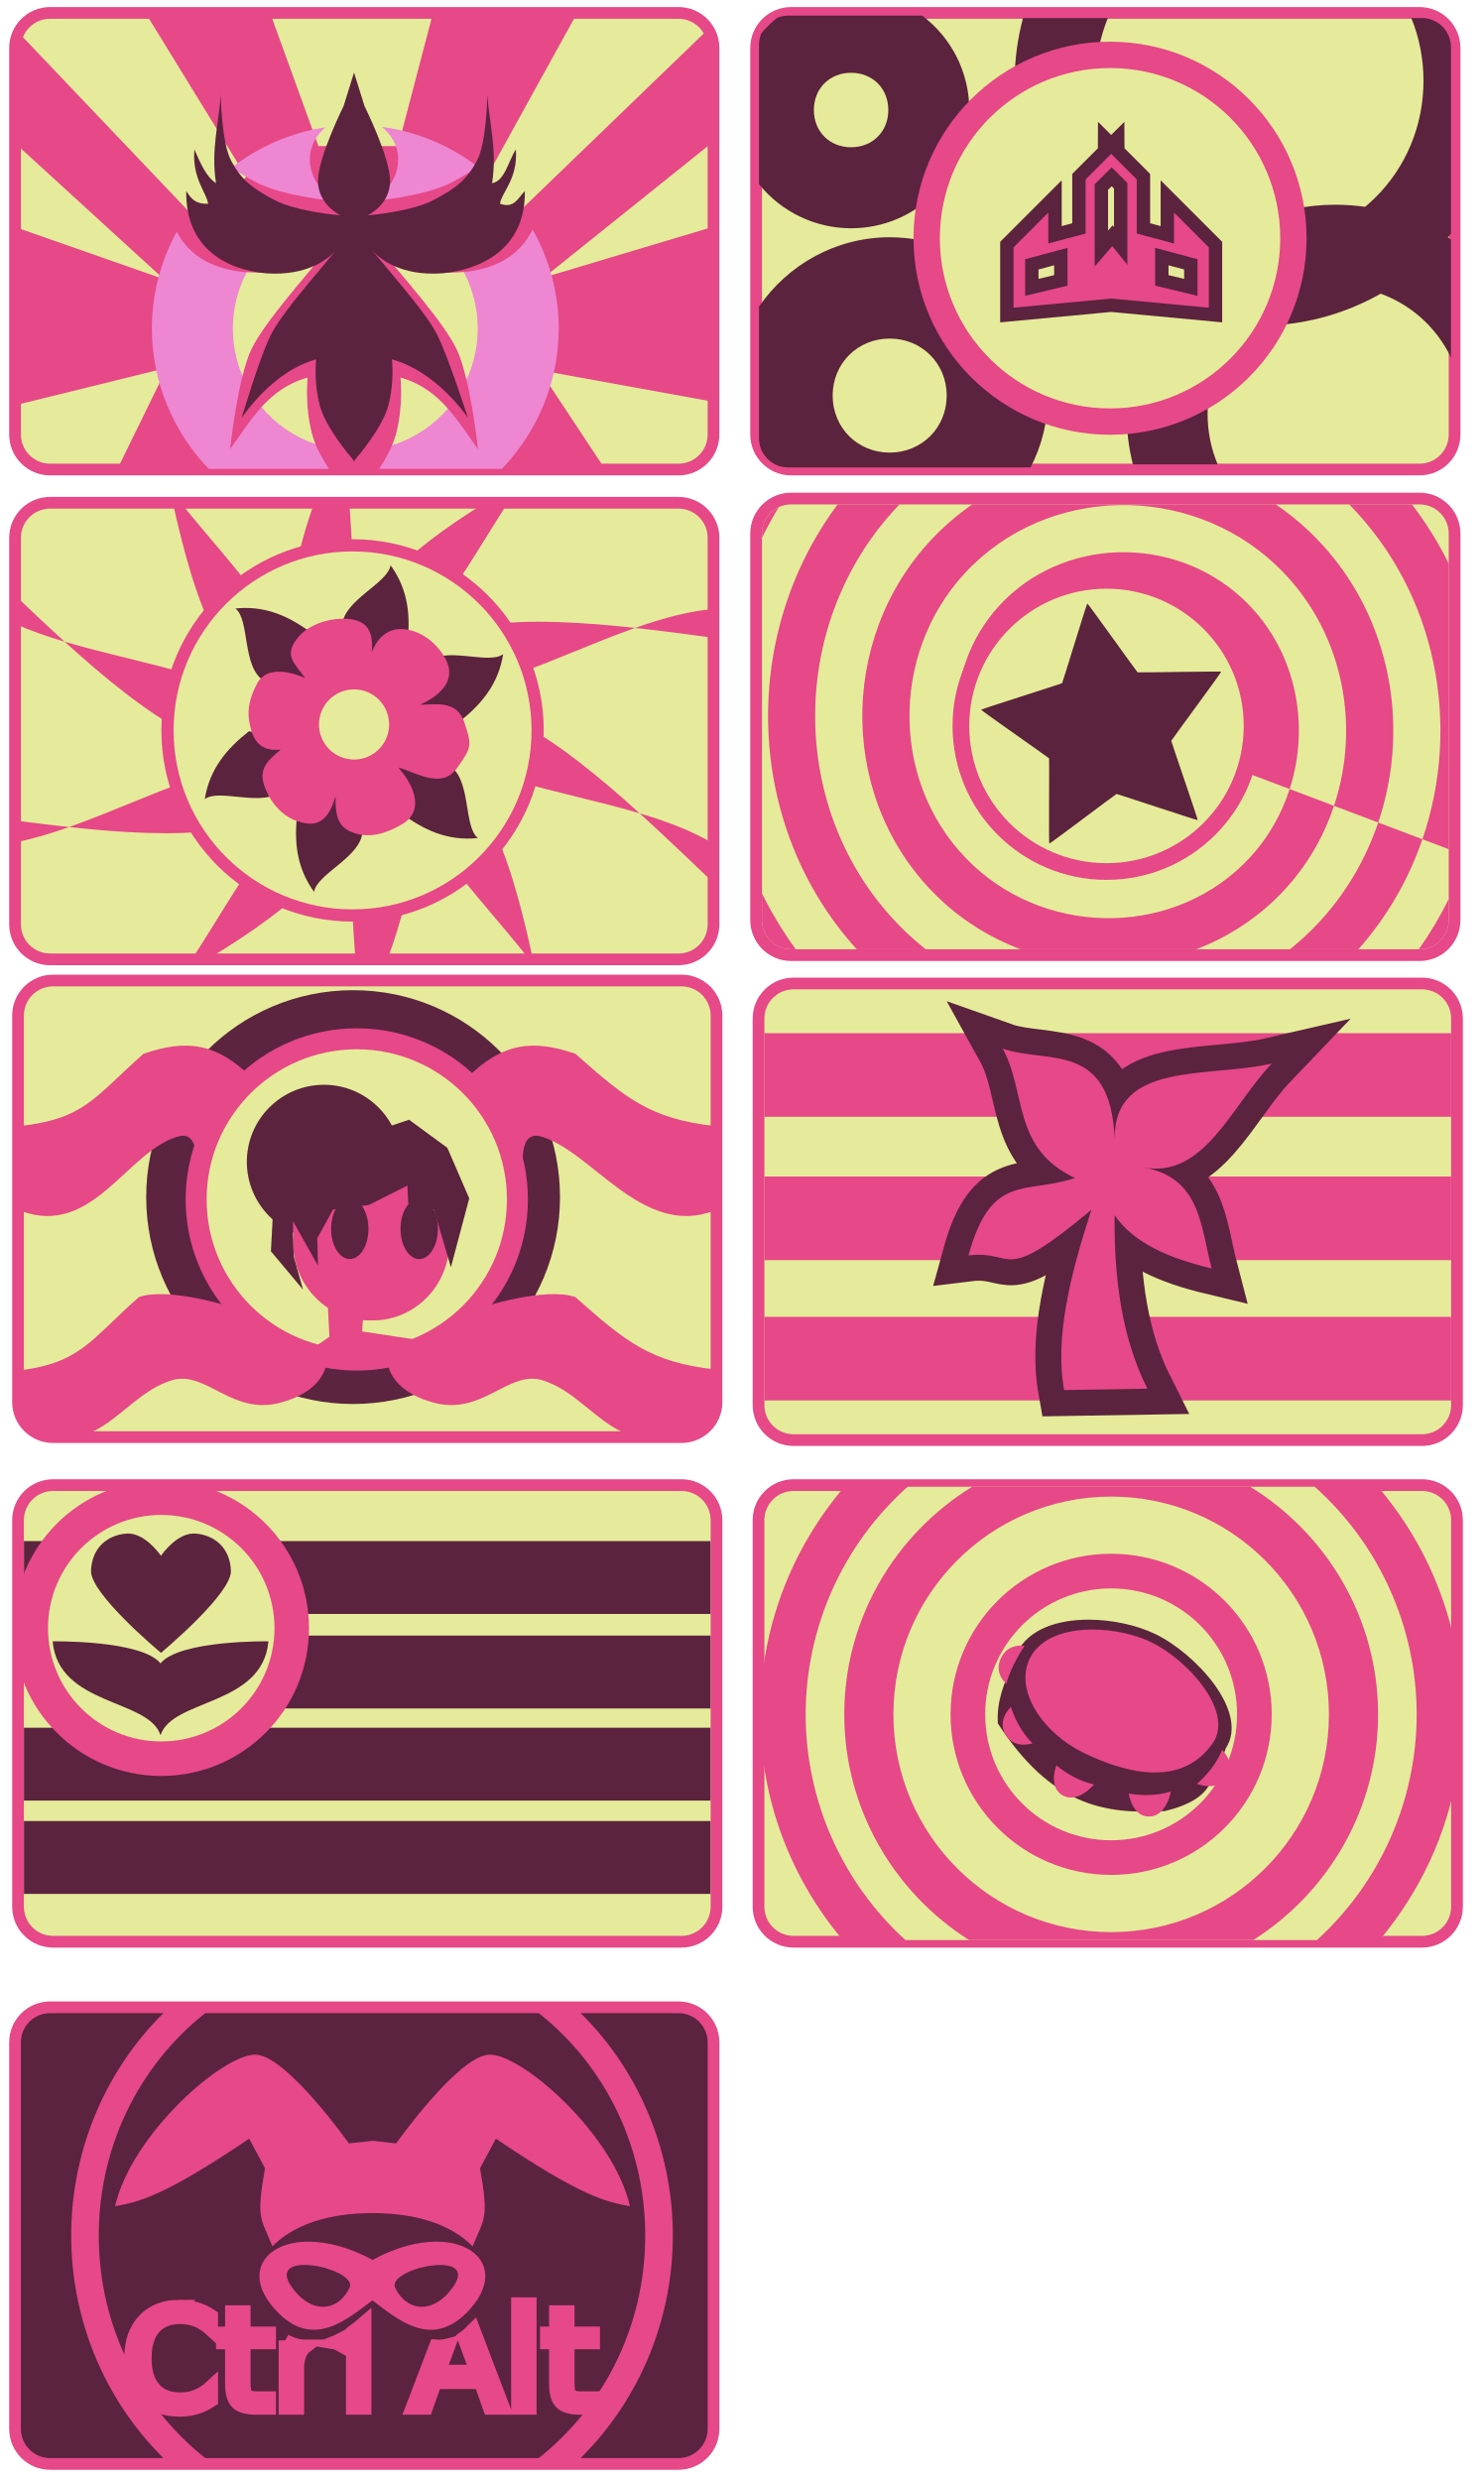
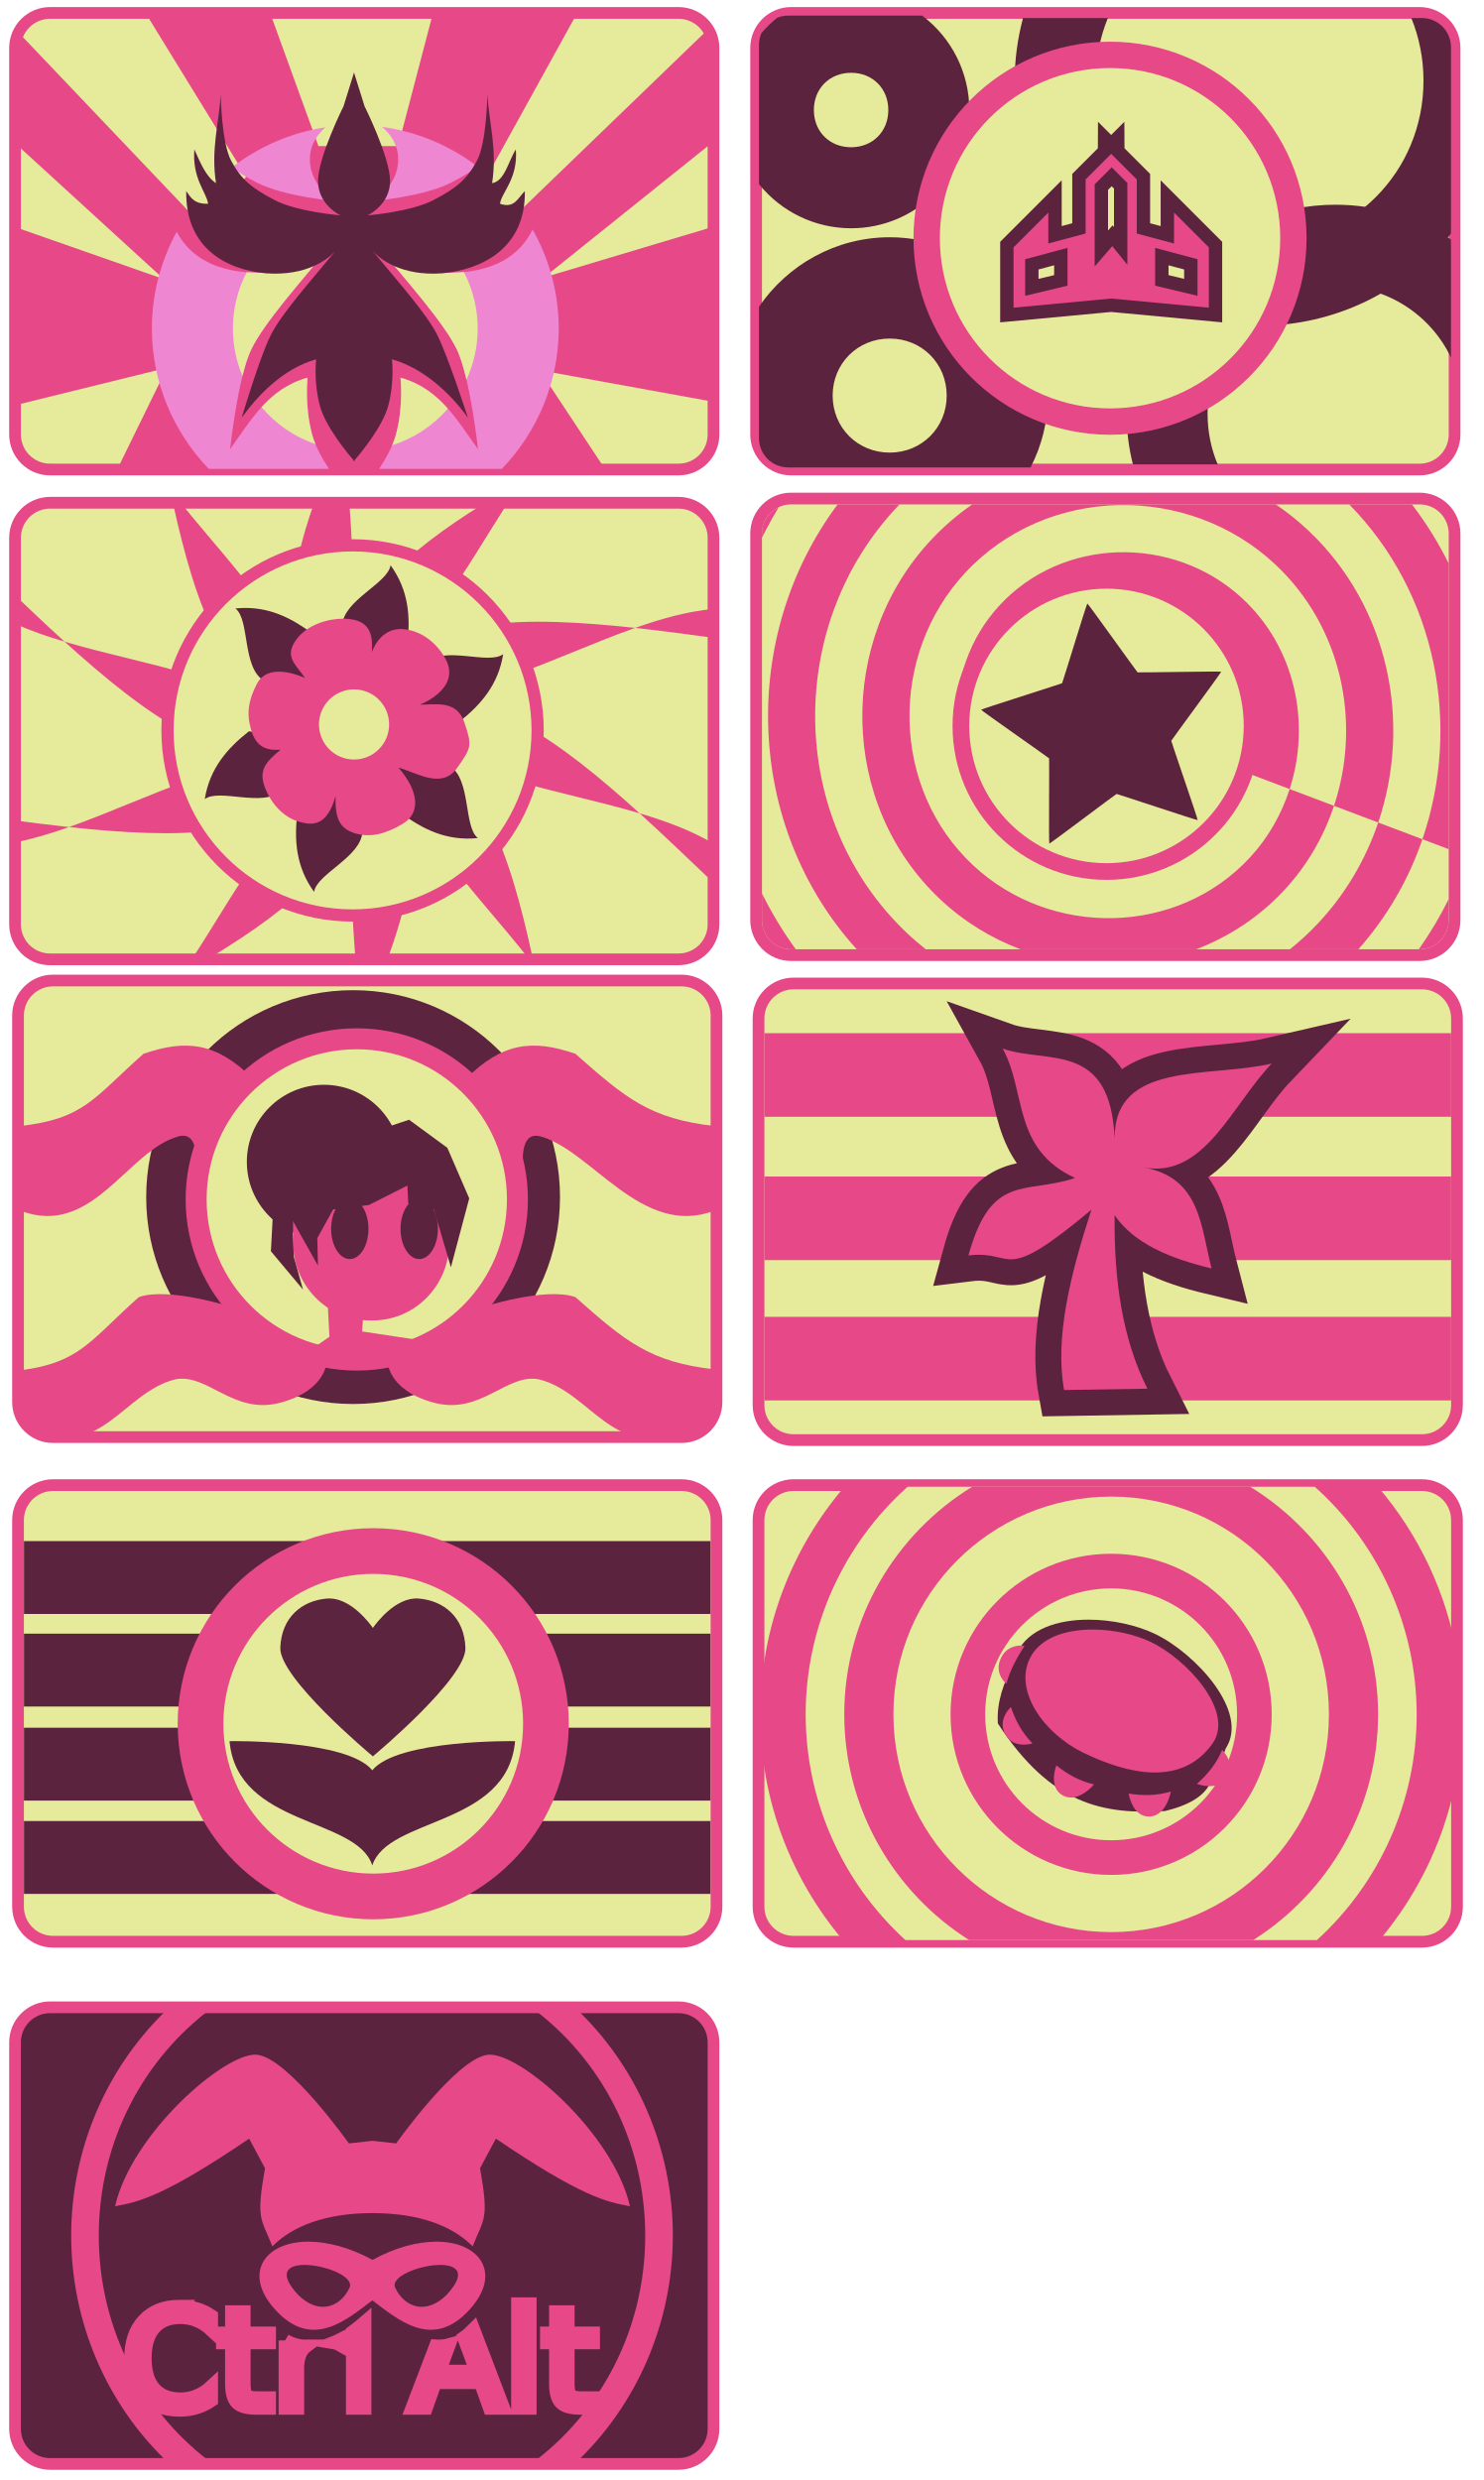
<svg xmlns="http://www.w3.org/2000/svg" width="183mm" height="306mm" viewBox="0 0 183 306" version="1.1" id="svg27335" xml:space="preserve">
  <defs id="defs27332">
    <rect x="40.323" y="586.335" width="417.928" height="89.295" id="rect62629" />
  </defs>
  <g id="layer1">
    <rect style="fill:#e5eb9a;fill-opacity:1;stroke:#e64888;stroke-width:2.892;stroke-linecap:square;stroke-linejoin:round;stroke-dasharray:none;stroke-opacity:1;paint-order:markers stroke fill" id="rect27925" width="84.737" height="54.895" x="2.579" y="2.316" rx="3.599" ry="3.599" />
    <path style="fill:#e64888;fill-opacity:1;stroke:none;stroke-width:19.992;stroke-linecap:square;stroke-linejoin:round;stroke-dasharray:none;stroke-opacity:1;paint-order:markers stroke fill" d="M 2.234,3.96 25.289,28.188 30.369,21.805 18.125,1.876 h 15.305 l 5.862,16.152 h 9.834 l 4.299,-16.412 17.715,0.13 -11.723,21.232 2.771,4.938 25.365,-24.476 0.022,14.396 -20.448,16.395 20.388,-6.106 0.792,21.499 L 66.583,45.679 74.657,57.886 14.608,57.626 20.6,45.382 2.103,49.941 1.973,28.057 20.209,34.44 1.973,17.767 Z" id="path29963" />
    <g id="path29877" transform="translate(-7.294415,-15.24667)">
      <path id="path29906" style="color:#000000;fill:#ee86d2;fill-opacity:1;stroke-linecap:square;stroke-linejoin:round;-inkscape-stroke:none;paint-order:markers stroke fill" d="m 54.445,30.907 c 0.982,0.844 1.981,2.15 1.981,3.982 0,3.602 -3.388,5.183 -3.388,5.183 0,0 6.505,-0.505 9.967,-2.313 1.316,-0.687 2.357,-1.302 3.227,-1.954 -3.379,-2.569 -7.414,-4.308 -11.786,-4.898 z m -6.995,0.053 c -4.294,0.646 -8.25,2.402 -11.563,4.961 0.837,0.609 1.829,1.192 3.066,1.838 3.462,1.807 9.967,2.313 9.967,2.313 0,0 -3.388,-1.58 -3.388,-5.183 0,-1.792 0.957,-3.083 1.918,-3.928 z m 25.558,12.603 c -1.678,3.429 -4.831,4.927 -8.728,5.279 -6.276,0.44 -9.434,-2.233 -10.495,-3.388 3.802,4.613 8.248,9.572 9.857,12.866 1.67,3.418 2.631,12.348 2.631,12.348 -2.581,-3.585 -4.739,-7.48 -9.563,-8.822 0,0 0.412,3.397 -0.558,7.017 -0.364,1.357 -1.189,2.873 -2.077,4.241 h 15.143 c 4.335,-4.522 7.018,-10.638 7.018,-17.318 0,-4.421 -1.176,-8.594 -3.228,-12.223 z M 29.099,43.85 c -1.952,3.561 -3.066,7.631 -3.066,11.935 0,6.68 2.683,12.795 7.018,17.318 H 47.884 C 46.996,71.735 46.17,70.219 45.807,68.862 44.837,65.242 45.248,61.845 45.248,61.845 c -4.824,1.342 -6.983,5.236 -9.563,8.822 0,0 0.961,-8.93 2.631,-12.348 1.609,-3.293 6.053,-8.251 9.855,-12.864 -1.064,1.157 -4.221,3.825 -10.492,3.386 -3.786,-0.341 -6.867,-1.768 -8.579,-4.991 z" />
      <path id="path29903" style="color:#000000;fill:#e5eb9a;fill-opacity:1;stroke-width:19.992;stroke-linecap:square;stroke-linejoin:round;-inkscape-stroke:none;paint-order:markers stroke fill" d="m 53.785,45.453 c 3.802,4.613 8.248,9.572 9.857,12.866 0.46,0.942 0.867,2.304 1.214,3.781 a 15.105,15.105 0 0 0 1.384,-6.315 15.105,15.105 0 0 0 -1.706,-6.97 c -0.085,0.009 -0.169,0.019 -0.254,0.026 C 58.004,49.281 54.846,46.609 53.785,45.453 Z m -5.615,0.003 c -1.061,1.154 -4.205,3.81 -10.442,3.388 a 15.105,15.105 0 0 0 -1.699,6.941 15.105,15.105 0 0 0 1.184,5.852 c 0.322,-1.297 0.69,-2.475 1.102,-3.318 1.609,-3.293 6.053,-8.251 9.855,-12.864 z M 45.248,61.845 c -2.446,0.681 -4.206,2.018 -5.684,3.639 a 15.105,15.105 0 0 0 6.656,4.566 C 46.051,69.646 45.91,69.247 45.807,68.862 44.837,65.242 45.248,61.845 45.248,61.845 Z m 11.462,0 c 0,0 0.412,3.397 -0.558,7.017 -0.115,0.43 -0.277,0.876 -0.472,1.328 a 15.105,15.105 0 0 0 6.878,-4.524 c -1.512,-1.702 -3.311,-3.115 -5.848,-3.82 z" />
    </g>
    <path id="path32283" style="fill:#5b233d;fill-opacity:1;stroke:none;stroke-width:19.969;stroke-linecap:square;stroke-linejoin:round;stroke-dasharray:none;stroke-opacity:1;paint-order:markers stroke fill" d="m 27.238,11.672 c -0.229,3.622 -1.231,6.761 -0.585,10.929 -1.239,-0.806 -1.935,-2.517 -2.669,-4.164 -0.298,3.597 1.523,5.331 1.693,6.701 -1.717,0.063 -2.158,-0.784 -2.699,-1.561 -0.103,7.088 4.996,9.71 9.855,10.148 5.117,0.359 7.693,-1.818 8.561,-2.763 -3.102,3.764 -6.728,7.808 -8.04,10.495 -1.362,2.789 -3.528,10.075 -3.528,10.075 2.106,-2.925 5.249,-6.102 9.185,-7.198 0,0 -0.336,2.771 0.456,5.725 0.712,2.658 3.586,6.07 4.159,6.732 v 0.14 c 0,0 0.044,-0.051 0.061,-0.07 0.017,0.019 0.06,0.07 0.06,0.07 v -0.14 c 0.574,-0.663 3.448,-4.075 4.16,-6.732 0.791,-2.954 0.455,-5.725 0.455,-5.725 3.936,1.095 7.263,4.272 9.369,7.198 0,0 -2.35,-7.286 -3.713,-10.075 -1.313,-2.688 -4.94,-6.734 -8.042,-10.497 0.866,0.943 3.442,3.124 8.563,2.765 4.859,-0.438 10.326,-3.061 10.223,-10.148 -0.836,0.8 -1.267,2.207 -3.067,1.561 0.17,-1.37 2.252,-3.104 1.954,-6.701 -0.935,1.472 -1.379,3.924 -2.93,4.164 0.645,-4.168 -0.356,-7.307 -0.585,-10.929 0,0 -0.07,5.928 -1.301,8.197 -1.231,2.269 -2.51,3.339 -5.335,4.814 -2.825,1.474 -8.132,1.887 -8.132,1.887 0,0 2.765,-1.289 2.765,-4.228 0,-2.939 -3.155,-9.248 -3.155,-9.248 L 43.696,8.99 v -0.075 l -0.011,0.037 -0.012,-0.037 v 0.075 L 42.395,13.092 c 0,0 -3.155,6.309 -3.155,9.248 0,2.939 2.765,4.228 2.765,4.228 0,0 -5.307,-0.412 -8.132,-1.887 -2.825,-1.474 -4.104,-2.545 -5.334,-4.814 -1.231,-2.269 -1.301,-8.197 -1.301,-8.197 z" />
    <rect style="fill:#e5eb9a;fill-opacity:1;stroke:#e64888;stroke-width:2.892;stroke-linecap:square;stroke-linejoin:round;stroke-dasharray:none;stroke-opacity:1;paint-order:markers stroke fill" id="rect40380" width="84.737" height="54.895" x="94.02" y="2.316" rx="3.599" ry="3.599" />
    <g id="path40434" transform="translate(-0.3684224,-0.3907724)">
      <path id="path40463" style="color:#000000;fill:#5b233d;fill-opacity:1;stroke-linecap:square;stroke-linejoin:round;-inkscape-stroke:none;paint-order:markers stroke fill" d="m 97.619,2.317 c -0.479,0 -0.935,0.094 -1.352,0.263 a 14.589,14.589 0 0 0 -1.947,1.894 c -0.192,0.441 -0.3,0.929 -0.3,1.442 v 17.194 a 14.589,14.589 0 0 0 11.365,5.446 14.589,14.589 0 0 0 14.589,-14.589 14.589,14.589 0 0 0 -5.823,-11.65 z m 7.765,7.056 c 2.655,0 4.594,1.939 4.594,4.594 0,2.655 -1.939,4.592 -4.594,4.592 -2.655,0 -4.592,-1.937 -4.592,-4.592 0,-2.655 1.937,-4.594 4.592,-4.594 z" />
    </g>
    <g id="path40436" transform="translate(0.2763219,0.09210864)">
      <path id="path40456" style="color:#000000;fill:#5b233d;fill-opacity:1;stroke-linecap:square;stroke-linejoin:round;-inkscape-stroke:none;paint-order:markers stroke fill" d="m 164.522,25.168 a 25.791,25.791 0 0 0 -25.791,25.791 25.791,25.791 0 0 0 0.784,6.252 h 10.46 c -0.805,-1.91 -1.249,-4.021 -1.249,-6.252 0,-8.842 6.953,-15.795 15.795,-15.795 6.338,0 11.704,3.573 14.236,8.853 V 29.456 a 25.791,25.791 0 0 0 -14.235,-4.287 z" />
    </g>
    <g id="path40438" transform="translate(0.2763178,-0.09210459)">
      <path id="path40449" style="color:#000000;fill:#5b233d;fill-opacity:1;stroke-linecap:square;stroke-linejoin:round;-inkscape-stroke:none;paint-order:markers stroke fill" d="m 125.954,2.317 a 30.22,30.22 0 0 0 -1.03,7.742 30.22,30.22 0 0 0 30.22,30.219 30.22,30.22 0 0 0 23.614,-11.363 V 5.916 c 0,-1.994 -1.605,-3.599 -3.599,-3.599 h -1.293 c 0.968,2.378 1.502,4.989 1.502,7.742 0,11.288 -8.937,20.225 -20.225,20.225 -11.288,0 -20.223,-8.937 -20.223,-20.225 0,-2.753 0.535,-5.364 1.502,-7.742 z" />
    </g>
    <g id="path44070" transform="translate(-0.3684184,0.460531)">
      <path id="path44077" style="color:#000000;fill:#5b233d;fill-opacity:1;-inkscape-stroke:none;paint-order:markers stroke fill" d="m 110.146,28.813 c -6.663,0 -12.593,3.412 -16.126,8.568 v 16.231 c 0,1.994 1.605,3.599 3.599,3.599 H 127.53 c 1.374,-2.666 2.151,-5.68 2.151,-8.862 0,-10.716 -8.82,-19.537 -19.535,-19.537 z m 0,12.5 c 3.96,0 7.035,3.077 7.035,7.037 0,3.96 -3.075,7.035 -7.035,7.035 -3.96,0 -7.037,-3.075 -7.037,-7.035 0,-3.96 3.077,-7.037 7.037,-7.037 z" />
    </g>
    <circle style="fill:#e5eb9a;fill-opacity:1;stroke:#e64888;stroke-width:6.5;stroke-linecap:butt;stroke-linejoin:miter;stroke-dasharray:none;stroke-opacity:1;paint-order:markers stroke fill" id="path43342" cx="136.968" cy="29.394" r="21" />
    <path id="path41704" style="fill:#e64888;fill-opacity:1;stroke:#5b233d;stroke-width:3.296;stroke-linecap:butt;stroke-linejoin:miter;stroke-dasharray:none;stroke-opacity:1;paint-order:markers stroke fill" d="m 137.107,18.985 -3.154,3.154 v 6.672 l -4.598,1.232 v -3.818 l -4.295,4.295 v 7.445 l 12.049,-1.129 12.048,1.129 v -7.445 l -4.295,-4.295 v 3.818 l -4.598,-1.232 v -6.672 l -3.155,-3.154 -8.8e-4,0.178 z m 0.067,1.657 1.93,1.941 v 10.087 l -1.864,-2.3 -2.168,2.506 V 22.744 Z m -5.456,9.942 v 4.664 l -5.224,1.25 v -4.514 z m 10.817,0 5.224,1.4 v 4.514 l -5.224,-1.25 z" />
    <rect style="fill:#e5eb9a;fill-opacity:1;stroke:#e64888;stroke-width:2.892;stroke-linecap:square;stroke-linejoin:round;stroke-dasharray:none;stroke-opacity:1;paint-order:markers stroke fill" id="rect42562" width="84.737" height="54.895" x="2.579" y="62.756" rx="3.599" ry="3.599" />
    <path id="path55288" style="fill:#e64888;fill-opacity:1;stroke:none;stroke-width:3.377;stroke-linecap:butt;stroke-linejoin:miter;stroke-dasharray:none;stroke-opacity:1;paint-order:markers stroke fill" d="m 21.369,62.204 c 2.641,12.025 6.684,24.036 14.013,22.329 0.309,-0.072 0.605,-0.156 0.892,-0.246 0.085,-6.825 -7.556,-14.277 -13.841,-22.083 z m 14.905,22.083 c -0.022,1.799 -0.584,3.555 -1.848,5.262 1.039,1.469 1.617,3.219 1.598,5.343 1.704,0.577 3.2,1.654 4.433,3.384 1.718,-0.535 3.561,-0.543 5.575,0.131 1.076,-1.442 2.562,-2.532 4.588,-3.171 0.022,-1.799 0.584,-3.555 1.848,-5.263 -1.039,-1.469 -1.617,-3.219 -1.598,-5.343 -1.704,-0.577 -3.2,-1.655 -4.433,-3.384 -1.718,0.535 -3.561,0.543 -5.575,-0.131 -1.076,1.443 -2.562,2.533 -4.588,3.171 z m 4.588,-3.171 C 43.98,76.934 43.661,69.803 43.115,62.204 h -4.406 c -3.02,8.597 -4.066,16.328 1.286,18.588 0.293,0.124 0.58,0.229 0.866,0.324 z m 5.575,0.131 C 52.71,79.295 57.321,70.353 62.547,62.204 h -2.956 c -9.318,5.811 -17.152,12.491 -13.663,18.272 0.164,0.272 0.335,0.527 0.51,0.772 z m 4.433,3.384 c 6.977,2.363 17.428,-3.606 27.502,-7.155 -12.806,-1.396 -26.786,-1.654 -27.461,6.232 -0.027,0.316 -0.039,0.623 -0.042,0.924 z m 27.502,-7.155 c 3.416,0.372 6.707,0.817 9.681,1.219 v -3.553 c -3.094,0.259 -6.367,1.167 -9.681,2.334 z M 52.469,89.974 C 56.724,95.987 68.688,97.301 78.925,100.351 69.385,91.695 58.226,83.269 53.045,89.251 c -0.208,0.24 -0.397,0.481 -0.576,0.723 z m 26.456,10.377 c 3.375,3.062 6.498,6.093 9.129,8.585 v -4.83 c -2.641,-1.586 -5.794,-2.762 -9.129,-3.755 z M 50.621,95.237 c -0.087,7.038 8.046,14.743 14.43,22.816 h 0.637 C 63.051,105.789 58.99,93.249 51.512,94.99 c -0.309,0.072 -0.604,0.156 -0.892,0.247 z m -4.588,3.171 c -3.218,4.315 -2.775,11.776 -2.2,19.645 h 4.09 c 3.218,-8.888 4.481,-16.997 -1.023,-19.321 -0.293,-0.124 -0.581,-0.229 -0.866,-0.324 z M 40.457,98.276 C 33.995,100.288 29.293,109.715 23.869,118.053 h 2.238 c 9.827,-5.977 18.496,-12.979 14.86,-19.006 -0.164,-0.272 -0.335,-0.526 -0.51,-0.771 z m -4.433,-3.384 c -6.977,-2.363 -17.428,3.606 -27.502,7.155 12.806,1.396 26.786,1.654 27.461,-6.232 0.027,-0.316 0.039,-0.623 0.042,-0.924 z M 8.522,102.048 c -2.295,-0.25 -4.542,-0.532 -6.678,-0.815 v 2.719 c 2.178,-0.43 4.418,-1.107 6.678,-1.903 z M 34.426,89.549 C 30.17,83.536 18.206,82.223 7.969,79.172 c 9.54,8.656 20.699,17.083 25.88,11.1 0.208,-0.24 0.397,-0.481 0.576,-0.723 z M 7.969,79.172 C 5.801,77.205 3.755,75.264 1.844,73.44 v 3.526 c 1.907,0.852 3.979,1.567 6.125,2.207 z" />
    <circle style="fill:#e5eb9a;fill-opacity:1;stroke:#e64888;stroke-width:3.013;stroke-linecap:butt;stroke-linejoin:miter;stroke-dasharray:none;stroke-opacity:1;paint-order:markers stroke fill" id="circle51600" cx="43.503" cy="90.122" r="22.083" />
    <path id="path47864" style="fill:#5b233d;fill-opacity:1;stroke:none;stroke-width:9.029;stroke-linecap:butt;stroke-linejoin:miter;stroke-dasharray:none;stroke-opacity:1;paint-order:markers stroke fill" d="m 48.189,69.739 c -0.311,2.245 -5.868,4.32 -5.959,7.461 l 1.494,6.633 6.528,-4.312 c 0.406,-3.361 0.196,-6.665 -2.063,-9.782 z m -17.91,5.274 c -0.399,4.87e-4 -0.807,0.022 -1.226,0.065 1.789,1.392 0.807,7.242 3.481,8.892 l 6.492,2.023 -0.47,-7.809 c -2.411,-1.81 -5.029,-3.174 -8.277,-3.17 z m 31.808,5.701 c -1.808,1.368 -7.204,-1.095 -9.49,1.062 l -3.634,5.748 7.665,1.567 c 2.664,-2.089 4.851,-4.575 5.459,-8.376 z m -31.362,9.511 c -2.664,2.089 -4.851,4.575 -5.459,8.376 1.808,-1.368 7.204,1.095 9.49,-1.062 l 3.634,-5.747 z m 18.268,2.266 0.47,7.809 c 2.707,2.032 5.675,3.502 9.503,3.105 -1.789,-1.392 -0.807,-7.242 -3.481,-8.892 z m -5.771,3.467 -6.528,4.312 c -0.406,3.361 -0.196,6.665 2.063,9.782 0.311,-2.245 5.868,-4.32 5.959,-7.461 z" />
    <path id="path47724" style="fill:#e64888;fill-opacity:1;stroke:none;stroke-width:9.029;stroke-linecap:butt;stroke-linejoin:miter;stroke-dasharray:none;stroke-opacity:1;paint-order:markers stroke fill" d="m 42.358,76.337 c -1.892,0.001 -4.404,0.724 -5.751,2.517 -1.596,2.125 -0.196,3.034 1.03,4.799 -2.384,-1.021 -4.899,-1.269 -5.927,0.706 -1.028,1.975 -1.323,3.535 -0.753,5.599 0.571,2.064 1.746,2.71 3.669,2.54 -1.633,1.379 -2.776,2.396 -1.976,4.564 0.8,2.168 2.374,3.744 4.093,4.281 1.719,0.537 3.595,0.713 4.658,-3.105 -0.046,2.707 0.435,3.938 2.352,4.563 1.917,0.625 3.917,0.072 5.975,-1.176 2.058,-1.248 2.115,-3.808 -0.565,-6.916 2.322,0.66 5.34,2.686 7.203,0.094 1.863,-2.591 1.876,-2.828 0.941,-5.646 -0.936,-2.818 -3.531,-2.2 -5.504,-2.211 0,0 4.941,-1.853 3.293,-5.41 -0.523,-1.13 -2.28,-3.607 -5.269,-3.905 -2.989,-0.297 -3.952,2.87 -3.952,2.87 0.226,-2.718 -0.644,-3.792 -2.54,-4.093 -0.296,-0.047 -0.625,-0.071 -0.976,-0.071 z" />
    <circle style="fill:#e5eb9a;fill-opacity:1;stroke:none;stroke-width:9.029;stroke-linecap:butt;stroke-linejoin:miter;stroke-dasharray:none;stroke-opacity:1;paint-order:markers stroke fill" id="path48220" cx="43.686" cy="89.389" r="4.328" />
    <rect style="fill:#e5eb9a;fill-opacity:1;stroke:#e64888;stroke-width:2.892;stroke-linecap:square;stroke-linejoin:round;stroke-dasharray:none;stroke-opacity:1;paint-order:markers stroke fill" id="rect49982" width="84.737" height="54.895" x="94.02" y="62.235" rx="3.599" ry="3.599" />
    <path id="path59166" style="fill:#e64888;fill-rule:evenodd;stroke-width:0.265" d="M 42.672,15.661 C 9.268,60.393 11.214,124.806 49.155,166.588 H 72.565 C 70.343,164.823 68.173,162.97 66.086,160.987 25.5,122.417 24.861,56.408 63.244,16.098 c 0.143,-0.15 0.295,-0.288 0.439,-0.438 z m 45.672,0 c -4.896,3.386 -9.504,7.319 -13.735,11.801 -32.197,34.116 -31.56,89.787 2.84,122.162 8.045,7.571 17.345,13.225 27.249,16.964 h 59.617 c 10.96,-4.181 21.132,-10.767 29.613,-19.806 7.928,-8.45 13.632,-18.35 17.127,-28.869 l -15.046,-5.687 c -2.725,8.432 -7.169,16.397 -13.445,23.193 -24.629,26.67 -67.381,27.307 -93.751,2.84 C 60.598,112.081 59.96,66.746 85.973,38.826 113.701,9.065 161.62,8.427 191.089,35.985 c 22.779,21.302 29.303,53.835 19.968,81.929 l 14.996,5.667 c 11.444,-33.824 3.712,-73.119 -23.6,-98.96 -3.515,-3.325 -7.256,-6.304 -11.164,-8.961 z M 226.052,123.581 c -4.266,12.608 -11.177,24.46 -20.759,34.565 -2.901,3.059 -5.981,5.854 -9.181,8.442 h 23.197 c 9.861,-11.101 17.111,-23.836 21.738,-37.338 z m 14.995,5.669 8.924,3.373 V 35.722 c -3.478,-7.003 -7.628,-13.729 -12.486,-20.061 h -21.279 c 29.874,30.37 38.046,75.057 24.841,113.589 z M 196.01,112.226 C 203.236,89.864 197.969,64.108 179.724,47.348 156.453,25.973 118.864,26.61 97.336,50.19 c -19.831,21.72 -19.193,56.729 2.842,76.706 20.17,18.286 52.598,17.649 71.024,-2.842 4.623,-5.14 7.87,-11.149 9.823,-17.493 l -14.985,-5.663 c -1.181,4.255 -3.234,8.31 -6.203,11.792 -12.211,14.322 -34.336,14.957 -48.296,2.842 -15.862,-13.767 -16.497,-38.465 -2.84,-53.979 15.321,-17.404 42.593,-18.039 59.66,-2.84 13.716,12.215 17.786,31.217 12.665,47.849 z m -29.97,-11.328 c 3.026,-10.9 0.151,-23.161 -9.043,-30.822 -10.847,-9.039 -27.843,-8.406 -36.933,2.842 -7.505,9.287 -6.874,23.729 2.842,31.25 7.721,5.977 19.626,5.351 25.568,-2.84 1.32,-1.82 2.136,-3.934 2.54,-6.109 l -13.904,-5.255 c 1.709,1.709 -1.461,3.148 -2.842,2.842 -3.74,-0.83 -4.342,-5.621 -2.842,-8.523 2.684,-5.191 9.654,-5.799 14.205,-2.842 4.701,3.055 6.342,8.609 5.382,13.779 z M 22.694,16.598 c -3.369,1.575 -5.697,4.981 -5.697,8.958 v 1.424 c 1.733,-3.532 3.642,-6.991 5.697,-10.382 z M 16.997,147.636 v 9.056 c 0,5.482 4.414,9.896 9.896,9.896 h 1.578 c -4.395,-6.034 -8.221,-12.375 -11.474,-18.952 z m 232.974,1.891 c -2.906,5.901 -6.29,11.608 -10.153,17.061 h 0.257 c 5.482,0 9.896,-4.414 9.896,-9.896 z" transform="matrix(0.3637204,0,0,0.3637204,87.838,56.53884)" />
    <circle style="fill:#e5eb9a;fill-opacity:1;stroke:#e64888;stroke-width:4.121;stroke-linecap:butt;stroke-linejoin:miter;stroke-dasharray:none;stroke-opacity:1;paint-order:markers stroke fill" id="path50038" cx="136.53" cy="89.57" r="16.934" />
    <path style="fill:#5b233d;fill-opacity:1;stroke:none;stroke-width:12.5;stroke-linecap:butt;stroke-linejoin:miter;stroke-dasharray:none;stroke-opacity:1;paint-order:markers stroke fill" id="path50036" d="m 154.778,104.686 c -0.101,0.098 -16.244,-5.302 -16.383,-5.28 -0.136,0.022 -13.458,10.09 -13.58,10.026 -0.125,-0.066 0.023,-17.087 -0.041,-17.213 -0.063,-0.123 -13.755,-9.681 -13.732,-9.817 0.024,-0.139 16.258,-5.259 16.358,-5.358 0.098,-0.098 4.957,-16.074 5.094,-16.093 0.139,-0.02 10.025,13.837 10.151,13.901 0.123,0.063 16.819,-0.253 16.88,-0.129 0.062,0.126 -10.062,13.811 -10.084,13.95 -0.022,0.136 5.438,15.917 5.338,16.014 z" transform="matrix(0.6110299,0,0,0.6110299,53.20786,37.22355)" />
    <rect style="fill:#5b233d;fill-opacity:1;stroke:#e64888;stroke-width:2.892;stroke-linecap:square;stroke-linejoin:round;stroke-dasharray:none;stroke-opacity:1;paint-order:markers stroke fill" id="rect59962" width="84.737" height="54.895" x="2.579" y="248.399" rx="3.599" ry="3.599" />
    <rect style="fill:#e5eb9a;fill-opacity:1;stroke:#e64888;stroke-width:2.892;stroke-linecap:square;stroke-linejoin:round;stroke-dasharray:none;stroke-opacity:1;paint-order:markers stroke fill" id="rect59964" width="84.737" height="54.895" x="94.317" y="122.072" rx="3.599" ry="3.599" />
    <path id="rect83464" style="fill:#e64888;fill-opacity:1;stroke:none;stroke-width:7.248;stroke-linecap:butt;stroke-linejoin:miter;stroke-dasharray:none;stroke-opacity:1;paint-order:markers stroke fill" d="m 94.317,127.48 v 10.316 h 84.737 v -10.316 z m 0,17.685 v 10.316 h 84.737 v -10.316 z m 0,17.316 v 10.316 H 179.054 V 162.48 Z" />
    <rect style="fill:#e5eb9a;fill-opacity:1;stroke:#e64888;stroke-width:2.892;stroke-linecap:square;stroke-linejoin:round;stroke-dasharray:none;stroke-opacity:1;paint-order:markers stroke fill" id="rect59966" width="84.737" height="54.895" x="94.317" y="183.967" rx="3.599" ry="3.599" />
    <g id="circle91417" transform="matrix(1.018983,0,0,1.018983,-2.597438,-4.013286)">
      <path id="path91421" style="color:#000000;fill:#e64888;-inkscape-stroke:none;paint-order:markers stroke fill" d="m 104.8,183.968 c -6.351,7.429 -10.195,17.059 -10.195,27.56 0,10.395 3.768,19.937 10.005,27.335 h 16.789 c -9.454,-5.42 -15.79,-15.605 -15.79,-27.335 0,-11.896 6.517,-22.2 16.193,-27.56 z m 47.601,0 c 9.675,5.36 16.193,15.664 16.193,27.56 0,11.73 -6.336,21.915 -15.79,27.335 h 16.789 c 4.855,-5.759 8.212,-12.817 9.461,-20.565 v -13.541 c -1.266,-7.849 -4.694,-14.99 -9.652,-20.789 z" />
      <path id="path91423" style="color:#000000;fill:#e5eb9a;stroke-width:11.004;-inkscape-stroke:none;paint-order:markers stroke fill" d="m 112.452,183.968 a 36.994,36.994 0 0 0 -12.344,27.56 36.994,36.994 0 0 0 12.084,27.335 h 49.821 a 36.994,36.994 0 0 0 12.084,-27.335 36.994,36.994 0 0 0 -12.344,-27.56 z" />
    </g>
    <g id="circle91415" transform="matrix(1.018983,0,0,1.018983,-2.597438,-4.013286)">
      <path id="path91427" style="color:#000000;fill:#e64888;-inkscape-stroke:none;paint-order:markers stroke fill" d="m 120.27,183.968 c -9.272,5.697 -15.488,15.935 -15.488,27.56 0,11.473 6.056,21.596 15.129,27.335 h 34.382 c 9.073,-5.739 15.129,-15.862 15.129,-27.335 0,-11.624 -6.216,-21.863 -15.488,-27.56 z m 16.832,7.146 c 11.345,0 20.416,9.069 20.416,20.414 0,11.345 -9.071,20.414 -20.416,20.414 -11.345,0 -20.414,-9.069 -20.414,-20.414 0,-11.345 9.069,-20.414 20.414,-20.414 z" />
      <path style="color:#000000;fill:#e5eb9a;stroke-width:11.906;-inkscape-stroke:none;paint-order:markers stroke fill" d="m 163.47,211.527 a 26.368,26.368 0 0 1 -26.368,26.368 26.368,26.368 0 0 1 -26.368,-26.368 26.368,26.368 0 0 1 26.368,-26.368 26.368,26.368 0 0 1 26.368,26.368 z" id="path91429" />
    </g>
    <circle style="fill:#e5eb9a;fill-opacity:1;stroke:#e64888;stroke-width:8.549;stroke-linecap:butt;stroke-linejoin:miter;stroke-dasharray:none;stroke-opacity:1;paint-order:markers stroke fill" id="path91154" cx="137.102" cy="211.527" r="15.539" />
    <rect style="fill:#5b233d;fill-opacity:1;stroke:#5b233d;stroke-width:4.404;stroke-linecap:butt;stroke-linejoin:miter;stroke-dasharray:none;stroke-opacity:1;paint-order:markers stroke fill" id="rect89338" width="80.304" height="4.588" x="5.16" y="188.209" rx="0" ry="0" />
    <rect style="fill:#e5eb9a;fill-opacity:1;stroke:#e64888;stroke-width:2.892;stroke-linecap:square;stroke-linejoin:round;stroke-dasharray:none;stroke-opacity:1;paint-order:markers stroke fill" id="rect59968" width="84.737" height="54.895" x="2.948" y="183.967" rx="3.599" ry="3.599" />
-     <rect style="fill:#5b233d;fill-opacity:1;stroke:#5b233d;stroke-width:3.741;stroke-linecap:butt;stroke-linejoin:miter;stroke-dasharray:none;stroke-opacity:1;paint-order:markers stroke fill" id="rect88606" width="50.486" height="5.251" x="35.309" y="203.681" rx="0" ry="0" />
    <rect style="fill:#5b233d;fill-opacity:1;stroke:#5b233d;stroke-width:4.404;stroke-linecap:butt;stroke-linejoin:miter;stroke-dasharray:none;stroke-opacity:1;paint-order:markers stroke fill" id="rect88608" width="80.304" height="4.588" x="5.16" y="226.893" rx="0" ry="0" />
    <rect style="fill:#5b233d;fill-opacity:1;stroke:#5b233d;stroke-width:4.404;stroke-linecap:butt;stroke-linejoin:miter;stroke-dasharray:none;stroke-opacity:1;paint-order:markers stroke fill" id="rect89336" width="80.304" height="4.588" x="5.16" y="215.38" rx="0" ry="0" />
    <rect style="fill:#5b233d;fill-opacity:1;stroke:#5b233d;stroke-width:4.404;stroke-linecap:butt;stroke-linejoin:miter;stroke-dasharray:none;stroke-opacity:1;paint-order:markers stroke fill" id="rect89340" width="80.304" height="4.588" x="5.16" y="192.353" rx="0" ry="0" />
-     <circle style="fill:#e5eb9a;fill-opacity:1;stroke:#e64888;stroke-width:8.52;stroke-linecap:butt;stroke-linejoin:miter;stroke-dasharray:none;stroke-opacity:1;paint-order:markers stroke fill" id="path88061" cx="19.896" cy="200.898" r="13.973" />
+     <rect style="fill:#5b233d;fill-opacity:1;stroke:#5b233d;stroke-width:4.404;stroke-linecap:butt;stroke-linejoin:miter;stroke-dasharray:none;stroke-opacity:1;paint-order:markers stroke fill" id="rect35880" width="80.304" height="4.588" x="5.16" y="203.775" rx="0" ry="0" />
+     <circle style="fill:#e5eb9a;fill-opacity:1;stroke:#e64888;stroke-width:11.275;stroke-linecap:butt;stroke-linejoin:miter;stroke-dasharray:none;stroke-opacity:1;paint-order:markers stroke fill" id="path88061" cx="46.054" cy="212.688" r="18.491" />
    <g id="path62814" transform="translate(0,126.3267)">
      <path id="path62821" style="color:#000000;fill:#e64888;stroke-width:1.013;-inkscape-stroke:none;paint-order:markers stroke fill" d="M 20.925,121.335 A 37.12,38.116 0 0 0 8.782,149.516 37.12,38.116 0 0 0 20.934,177.704 h 5.363 c -8.548,-6.271 -14.108,-16.546 -14.108,-28.189 0,-11.637 5.554,-21.908 14.096,-28.18 z m 44.594,0 c 8.541,6.272 14.094,16.543 14.094,28.18 0,11.643 -5.558,21.918 -14.106,28.189 h 5.362 A 37.12,38.116 0 0 0 83.021,149.516 37.12,38.116 0 0 0 70.891,121.335 Z" />
    </g>
    <path id="path60708" style="fill:#e64888;fill-opacity:1;stroke:none;stroke-width:3.319;stroke-linecap:butt;stroke-linejoin:miter;stroke-dasharray:none;stroke-opacity:1;paint-order:markers stroke fill" d="m 38.112,276.59 c -5.663,-0.035 -8.408,4.234 -3.695,8.867 4.379,4.305 8.442,0.688 11.53,-1.617 3.088,2.305 7.151,5.922 11.53,1.617 4.713,-4.633 1.968,-8.902 -3.695,-8.867 -2.216,0.014 -4.976,0.686 -7.814,2.255 l -0.021,2.117 0.025,-2.117 c -2.838,-1.568 -5.644,-2.241 -7.86,-2.255 z m -0.502,2.874 c 2.521,0.013 6.187,1.448 5.507,2.841 -1.245,2.547 -3.897,3.239 -6.286,0.891 -2.61,-2.777 -1.309,-3.743 0.78,-3.732 z m 16.673,0 c 2.089,-0.011 3.39,0.956 0.78,3.732 -2.389,2.348 -5.042,1.656 -6.286,-0.891 -0.681,-1.393 2.986,-2.828 5.507,-2.841 z" />
    <path id="path60905" style="fill:#e64888;fill-opacity:1;stroke:none;stroke-width:3.319;stroke-linecap:butt;stroke-linejoin:miter;stroke-dasharray:none;stroke-opacity:1;paint-order:markers stroke fill" d="m 31.533,253.517 c -4.039,-0.074 -15.32,9.844 -17.333,18.703 2.914,-0.525 5.985,-1.187 16.543,-8.336 l 1.954,3.647 c -1.13,6.439 -0.48,6.11 0.912,9.639 2.557,-2.579 6.705,-4.1 12.357,-4.103 5.652,0.003 9.799,1.523 12.356,4.103 1.392,-3.529 2.042,-3.2 0.912,-9.639 l 1.954,-3.647 c 10.557,7.15 13.628,7.811 16.543,8.336 C 75.685,263.221 64.076,253.128 60.21,253.529 56.345,253.93 48.878,264.47 48.878,264.47 l -2.886,-0.32 v -0.006 l -0.026,0.003 -0.027,-0.003 v 0.006 l -2.886,0.32 c 0,0 -7.467,-10.541 -11.333,-10.941 -0.06,-0.006 -0.122,-0.01 -0.187,-0.011 z" />
    <path id="text62627" style="font-size:74.667px;line-height:0;white-space:pre;shape-inside:url(#rect62629);fill:#e64888;fill-opacity:1;stroke:#e64888;stroke-width:1.619;stroke-linecap:butt;stroke-linejoin:miter;stroke-dasharray:none;stroke-opacity:1;paint-order:markers stroke fill" d="m 63.878,284.273 v 12.865 h 1.521 v -12.865 z m -41.713,0.298 c -1.869,0 -3.34,0.573 -4.415,1.72 -1.075,1.141 -1.612,2.704 -1.612,4.688 0,1.979 0.537,3.542 1.612,4.688 1.075,1.141 2.547,1.712 4.415,1.712 0.728,0 1.417,-0.099 2.067,-0.298 0.656,-0.198 1.276,-0.496 1.86,-0.893 v -1.745 c -0.562,0.524 -1.163,0.915 -1.802,1.174 -0.634,0.259 -1.309,0.389 -2.026,0.389 -1.411,0 -2.491,-0.43 -3.241,-1.29 -0.75,-0.865 -1.124,-2.111 -1.124,-3.737 0,-1.632 0.375,-2.877 1.124,-3.737 0.75,-0.865 1.83,-1.298 3.241,-1.298 0.717,0 1.392,0.13 2.026,0.389 0.639,0.259 1.24,0.65 1.802,1.174 v -1.761 c -0.573,-0.391 -1.188,-0.684 -1.844,-0.876 -0.65,-0.198 -1.345,-0.298 -2.084,-0.298 z m 6.416,0.678 v 2.629 h -1.116 v 1.182 h 1.116 v 5.027 c 0,1.158 0.223,1.957 0.67,2.398 0.446,0.435 1.257,0.653 2.431,0.653 h 1.563 v -1.273 H 31.682 c -0.634,0 -1.056,-0.107 -1.265,-0.322 -0.204,-0.215 -0.306,-0.7 -0.306,-1.455 v -5.027 h 3.134 v -1.182 h -3.134 v -2.629 z m 39.977,0 v 2.629 H 67.442 v 1.182 h 1.116 v 5.027 c 0,1.158 0.223,1.957 0.67,2.398 0.446,0.435 1.257,0.653 2.431,0.653 h 1.563 v -1.273 h -1.563 c -0.634,0 -1.056,-0.107 -1.265,-0.322 -0.204,-0.215 -0.306,-0.7 -0.306,-1.455 v -5.027 h 3.134 v -1.182 h -3.134 v -2.629 z m -23.54,1.268 c -0.492,0.425 -1,0.837 -1.521,1.214 v 9.408 h 1.521 z m 13.414,0.888 c -0.404,0.412 -0.806,0.756 -1.205,1.037 l 1.533,4.141 h -4.539 l 1.205,-3.268 c -0.564,0.155 -1.121,0.201 -1.669,0.159 l -2.926,7.665 h 1.761 l 1.124,-3.167 h 5.565 l 1.124,3.167 h 1.736 z m -16.534,1.321 c -0.241,0.123 -0.484,0.233 -0.729,0.33 0.057,0.01 0.116,0.017 0.17,0.03 0.204,0.044 0.391,0.116 0.562,0.215 z m -6.71,0.049 v 8.364 h 1.53 v -4.878 c 0,-1.047 0.229,-1.849 0.686,-2.406 0.114,-0.139 0.241,-0.261 0.38,-0.365 -0.846,0.006 -1.713,-0.207 -2.596,-0.714 z" />
    <rect style="fill:#e5eb9a;fill-opacity:1;stroke:#e64888;stroke-width:2.892;stroke-linecap:square;stroke-linejoin:round;stroke-dasharray:none;stroke-opacity:1;paint-order:markers stroke fill" id="rect65004" width="84.737" height="54.895" x="2.948" y="121.704" rx="3.599" ry="3.599" />
    <circle style="fill:#5c243e;fill-opacity:1;stroke:none;stroke-width:7.457;stroke-linecap:butt;stroke-linejoin:miter;stroke-dasharray:none;stroke-opacity:1;paint-order:markers stroke fill" id="path82111" cx="43.569" cy="147.706" r="25.53" />
    <circle style="fill:#e5eb9a;fill-opacity:1;stroke:#e64888;stroke-width:5.177;stroke-linecap:butt;stroke-linejoin:miter;stroke-dasharray:none;stroke-opacity:1;paint-order:markers stroke fill" id="path75556" cx="44.023" cy="147.995" r="18.528" />
    <circle style="fill:#5b233d;fill-opacity:1;stroke:none;stroke-width:7;stroke-linecap:butt;stroke-linejoin:miter;stroke-dasharray:none;stroke-opacity:1;paint-order:markers stroke fill" id="path80041" cx="39.967" cy="143.357" r="9.509" />
    <rect style="fill:#e64888;fill-opacity:1;stroke:none;stroke-width:7;stroke-linecap:butt;stroke-linejoin:miter;stroke-dasharray:none;stroke-opacity:1;paint-order:markers stroke fill" id="rect79970" width="19.278" height="23.183" x="36.158" y="139.741" rx="9.453" ry="9.639" />
    <path style="fill:#5b233d;fill-opacity:1;stroke:none;stroke-width:7;stroke-linecap:butt;stroke-linejoin:miter;stroke-dasharray:none;stroke-opacity:1;paint-order:markers stroke fill" d="m 47.204,139.253 -2.553,-1.72 -4.928,0.921 -5.859,7.736 -0.437,8.202 3.962,4.728 -1.132,-4.04 -0.218,-4.606 3.195,5.691 -0.085,-3.389 1.957,-3.546 4.421,-0.553 4.743,-2.395 0.108,2.239 3.161,0.694 2.097,7.15 2.263,-8.5 -2.703,-6.242 -4.724,-3.462 z" id="path80043" />
    <ellipse style="fill:#5b233d;fill-opacity:1;stroke:none;stroke-width:7;stroke-linecap:butt;stroke-linejoin:miter;stroke-dasharray:none;stroke-opacity:1;paint-order:markers stroke fill" id="path80840" cx="43.16" cy="151.626" rx="2.303" ry="3.726" />
    <ellipse style="fill:#5b233d;fill-opacity:1;stroke:none;stroke-width:7;stroke-linecap:butt;stroke-linejoin:miter;stroke-dasharray:none;stroke-opacity:1;paint-order:markers stroke fill" id="ellipse80842" cx="51.726" cy="151.626" rx="2.303" ry="3.726" />
    <path style="fill:#e64888;fill-opacity:1;stroke:none;stroke-width:7;stroke-linecap:butt;stroke-linejoin:miter;stroke-dasharray:none;stroke-opacity:1;paint-order:markers stroke fill" d="m 40.387,159.856 0.261,5.08 -2.996,2.084 8.467,1.172 7.164,-2.605 -8.597,-1.303 0.261,-4.038 z" id="path80844" />
    <path style="fill:#e64888;fill-opacity:1;stroke:none;stroke-width:7;stroke-linecap:butt;stroke-linejoin:miter;stroke-dasharray:none;stroke-opacity:1;paint-order:markers stroke fill" d="m 28.854,161.352 c 0,0 -8.053,-2.623 -11.723,-1.303 -6.181,5.467 -7.236,8.246 -15.37,9.118 l 1.824,7.555 c 8.948,3.445 11.598,-4.876 17.976,-6.513 4.025,-0.863 7.188,4.43 13.026,2.866 5.838,-1.564 5.731,-5.21 5.731,-5.21 l -9.639,-4.689 z" id="path81252" />
    <path style="fill:#e64888;fill-opacity:1;stroke:none;stroke-width:7;stroke-linecap:butt;stroke-linejoin:miter;stroke-dasharray:none;stroke-opacity:1;paint-order:markers stroke fill" d="m 59.276,161.352 c 0,0 8.053,-2.623 11.723,-1.303 6.181,5.467 9.216,8.062 17.351,8.934 0.035,4.017 -0.328,7.596 -3.804,7.739 -8.948,3.445 -11.598,-4.876 -17.976,-6.513 -4.025,-0.863 -7.188,4.43 -13.026,2.866 -5.838,-1.564 -5.731,-5.21 -5.731,-5.21 l 9.639,-4.689 z" id="path81323" />
    <path style="fill:#e64888;fill-opacity:1;stroke:none;stroke-width:7;stroke-linecap:butt;stroke-linejoin:miter;stroke-dasharray:none;stroke-opacity:1;paint-order:markers stroke fill" d="m 70.999,130.023 c 6.181,5.467 9.216,8.062 17.351,8.934 0.035,4.017 1.186,4.29 -0.217,10.421 -8.948,3.445 -15.185,-7.557 -21.562,-9.194 -4.025,-0.863 -0.62,9.712 -2.341,6.089 -1.722,-3.622 -3.434,-11.517 -4.258,-11.105 l -2.519,-2.018 c 4.518,-4.537 8.279,-4.941 13.547,-3.126 z" id="path81327" />
    <path style="fill:#e64888;fill-opacity:1;stroke:none;stroke-width:7;stroke-linecap:butt;stroke-linejoin:miter;stroke-dasharray:none;stroke-opacity:1;paint-order:markers stroke fill" d="m 17.707,130.023 c -6.181,5.467 -7.282,8.062 -15.416,8.934 -0.035,4.017 -1.186,4.29 0.217,10.421 8.948,3.445 13.251,-7.557 19.628,-9.194 4.025,-0.863 0.62,9.712 2.341,6.089 1.722,-3.622 3.434,-11.517 4.258,-11.105 l 2.519,-2.018 c -4.518,-4.537 -8.279,-4.941 -13.547,-3.126 z" id="path81329" />
    <path style="fill:#e64888;fill-opacity:1;stroke:#5b233d;stroke-width:6.405;stroke-linecap:butt;stroke-linejoin:miter;stroke-dasharray:none;stroke-opacity:1;paint-order:markers stroke fill" d="m 131.299,171.514 c -1.16,-6.464 0.753,-14.209 3.371,-22.248 -11.338,9.484 -9.26,4.909 -15.174,5.64 2.814,-10.239 7.019,-7.509 13.151,-9.559 -7.79,-3.612 -5.976,-10.639 -8.933,-15.969 5.467,1.936 13.307,-1.012 13.821,11.124 -0.084,-9.634 11.627,-7.475 19.382,-9.27 -4.935,5.153 -8.328,14.249 -15.843,12.809 7.081,1.234 7.079,7.315 8.427,12.472 -5.204,-1.246 -9.61,-3.113 -11.967,-6.573 -0.095,8.001 0.967,15.308 4.045,21.405 z" id="path83203" />
-     <path id="path86242" style="fill:#5b233d;fill-opacity:1;stroke:none;stroke-width:5.241;stroke-linecap:butt;stroke-linejoin:miter;stroke-dasharray:none;stroke-opacity:1;paint-order:markers stroke fill" d="m 6.495,202.521 c 0.72,7.997 11.857,7.057 13.313,11.585 0,0 2.367,-5.97 0,-8.869 -2.367,-2.899 -13.313,-2.716 -13.313,-2.716 z m 13.315,2.716 c -2.367,2.899 0,8.869 0,8.869 1.456,-4.529 12.593,-3.588 13.313,-11.585 0,0 -10.946,-0.183 -13.313,2.716 z" />
-     <path id="path88004" style="fill:#5c243e;fill-opacity:1;stroke:none;stroke-width:10.117;stroke-linecap:butt;stroke-linejoin:miter;stroke-dasharray:none;stroke-opacity:1;paint-order:markers stroke fill" d="m 15.808,189.215 c -0.072,-2.6e-4 -0.144,0.002 -0.217,0.009 -2.329,0.185 -4.261,1.734 -4.361,4.593 -0.098,2.807 8.309,9.852 8.616,10.109 v 0.024 c 0,0 0.013,-0.011 0.015,-0.012 0.001,0.001 0.015,0.012 0.015,0.012 v -0.024 c 0.314,-0.262 8.715,-7.302 8.616,-10.108 -0.1,-2.859 -2.032,-4.408 -4.361,-4.593 -2.152,-0.171 -3.999,2.351 -4.27,2.739 -0.261,-0.374 -1.993,-2.74 -4.053,-2.747 z" />
+     <path id="path86242" style="fill:#5b233d;fill-opacity:1;stroke:none;stroke-width:6.936;stroke-linecap:butt;stroke-linejoin:miter;stroke-dasharray:none;stroke-opacity:1;paint-order:markers stroke fill" d="m 28.321,214.835 c 0.953,10.582 15.691,9.338 17.617,15.331 0,0 3.133,-7.901 0,-11.737 -3.133,-3.836 -17.617,-3.594 -17.617,-3.594 z m 17.62,3.594 c -3.133,3.836 0,11.737 0,11.737 1.927,-5.993 16.664,-4.748 17.617,-15.331 0,0 -14.484,-0.242 -17.617,3.594 z" />
+     <path id="path88004" style="fill:#5c243e;fill-opacity:1;stroke:none;stroke-width:13.388;stroke-linecap:butt;stroke-linejoin:miter;stroke-dasharray:none;stroke-opacity:1;paint-order:markers stroke fill" d="m 40.645,197.228 c -0.095,-3.5e-4 -0.191,0.003 -0.287,0.012 -3.082,0.245 -5.638,2.295 -5.771,6.078 -0.13,3.715 10.995,13.037 11.402,13.377 v 0.031 c 0,0 0.017,-0.015 0.019,-0.016 0.002,0.001 0.019,0.016 0.019,0.016 v -0.032 c 0.415,-0.346 11.532,-9.663 11.402,-13.376 -0.133,-3.784 -2.688,-5.834 -5.771,-6.078 -2.848,-0.226 -5.292,3.111 -5.65,3.625 -0.346,-0.495 -2.637,-3.626 -5.363,-3.636 z" />
    <path id="path90927" style="fill:#5b233d;fill-opacity:1;stroke:none;stroke-width:6.696;stroke-linecap:butt;stroke-linejoin:miter;stroke-dasharray:none;stroke-opacity:1;paint-order:markers stroke fill" d="m 134.296,199.846 c -3.774,0.003 -7.351,1.143 -8.784,4.028 -0.231,0.465 -0.394,0.946 -0.497,1.437 -1.122,2.277 -2.064,4.628 -1.889,7.343 6.56,10.059 13.006,11.256 20.631,10.805 3.054,-0.741 5.031,-1.944 5.671,-3.72 0.928,-1.498 1.384,-2.76 1.82,-4.013 2.952,-4.524 -3.763,-11.73 -8.705,-14.11 -2.257,-1.087 -5.311,-1.772 -8.246,-1.77 z" />
    <path id="path90925" style="fill:#e64888;fill-opacity:1;stroke:none;stroke-width:5.883;stroke-linecap:butt;stroke-linejoin:miter;stroke-dasharray:none;stroke-opacity:1;paint-order:markers stroke fill" d="m 134.798,201.065 c -3.315,0.003 -6.458,1.004 -7.717,3.538 -1.993,4.012 1.682,9.294 6.64,11.684 5.538,2.67 12.085,4.144 15.867,-1.121 2.847,-3.964 -3.149,-10.429 -7.546,-12.547 -1.983,-0.955 -4.666,-1.557 -7.245,-1.555 z m -8.873,1.977 c -0.652,0.007 -1.792,0.224 -2.419,1.547 -0.911,1.924 0.668,3.169 0.668,3.169 0.472,-1.732 1.315,-3.231 2.242,-4.678 0,0 -0.195,-0.04 -0.492,-0.037 z m -1.192,7.584 c 0,0 -1.727,1.547 -0.678,3.4 1.049,1.853 3.343,1.084 3.343,1.084 -1.327,-1.346 -2.114,-2.872 -2.664,-4.483 z m 26.07,5.289 c -0.731,1.743 -1.837,3.057 -3.112,4.185 0,0 2.325,0.99 3.631,-0.692 1.306,-1.681 -0.519,-3.493 -0.519,-3.493 z m -20.462,1.906 c 0,0 -1.059,2.728 0.82,3.728 1.879,1.001 3.833,-1.375 3.833,-1.375 -1.842,-0.424 -3.325,-1.289 -4.654,-2.353 z m 14.135,3.231 c -1.811,0.541 -3.528,0.52 -5.209,0.251 0,0 0.426,2.895 2.554,2.837 2.128,-0.058 2.654,-3.088 2.654,-3.088 z" />
  </g>
</svg>
